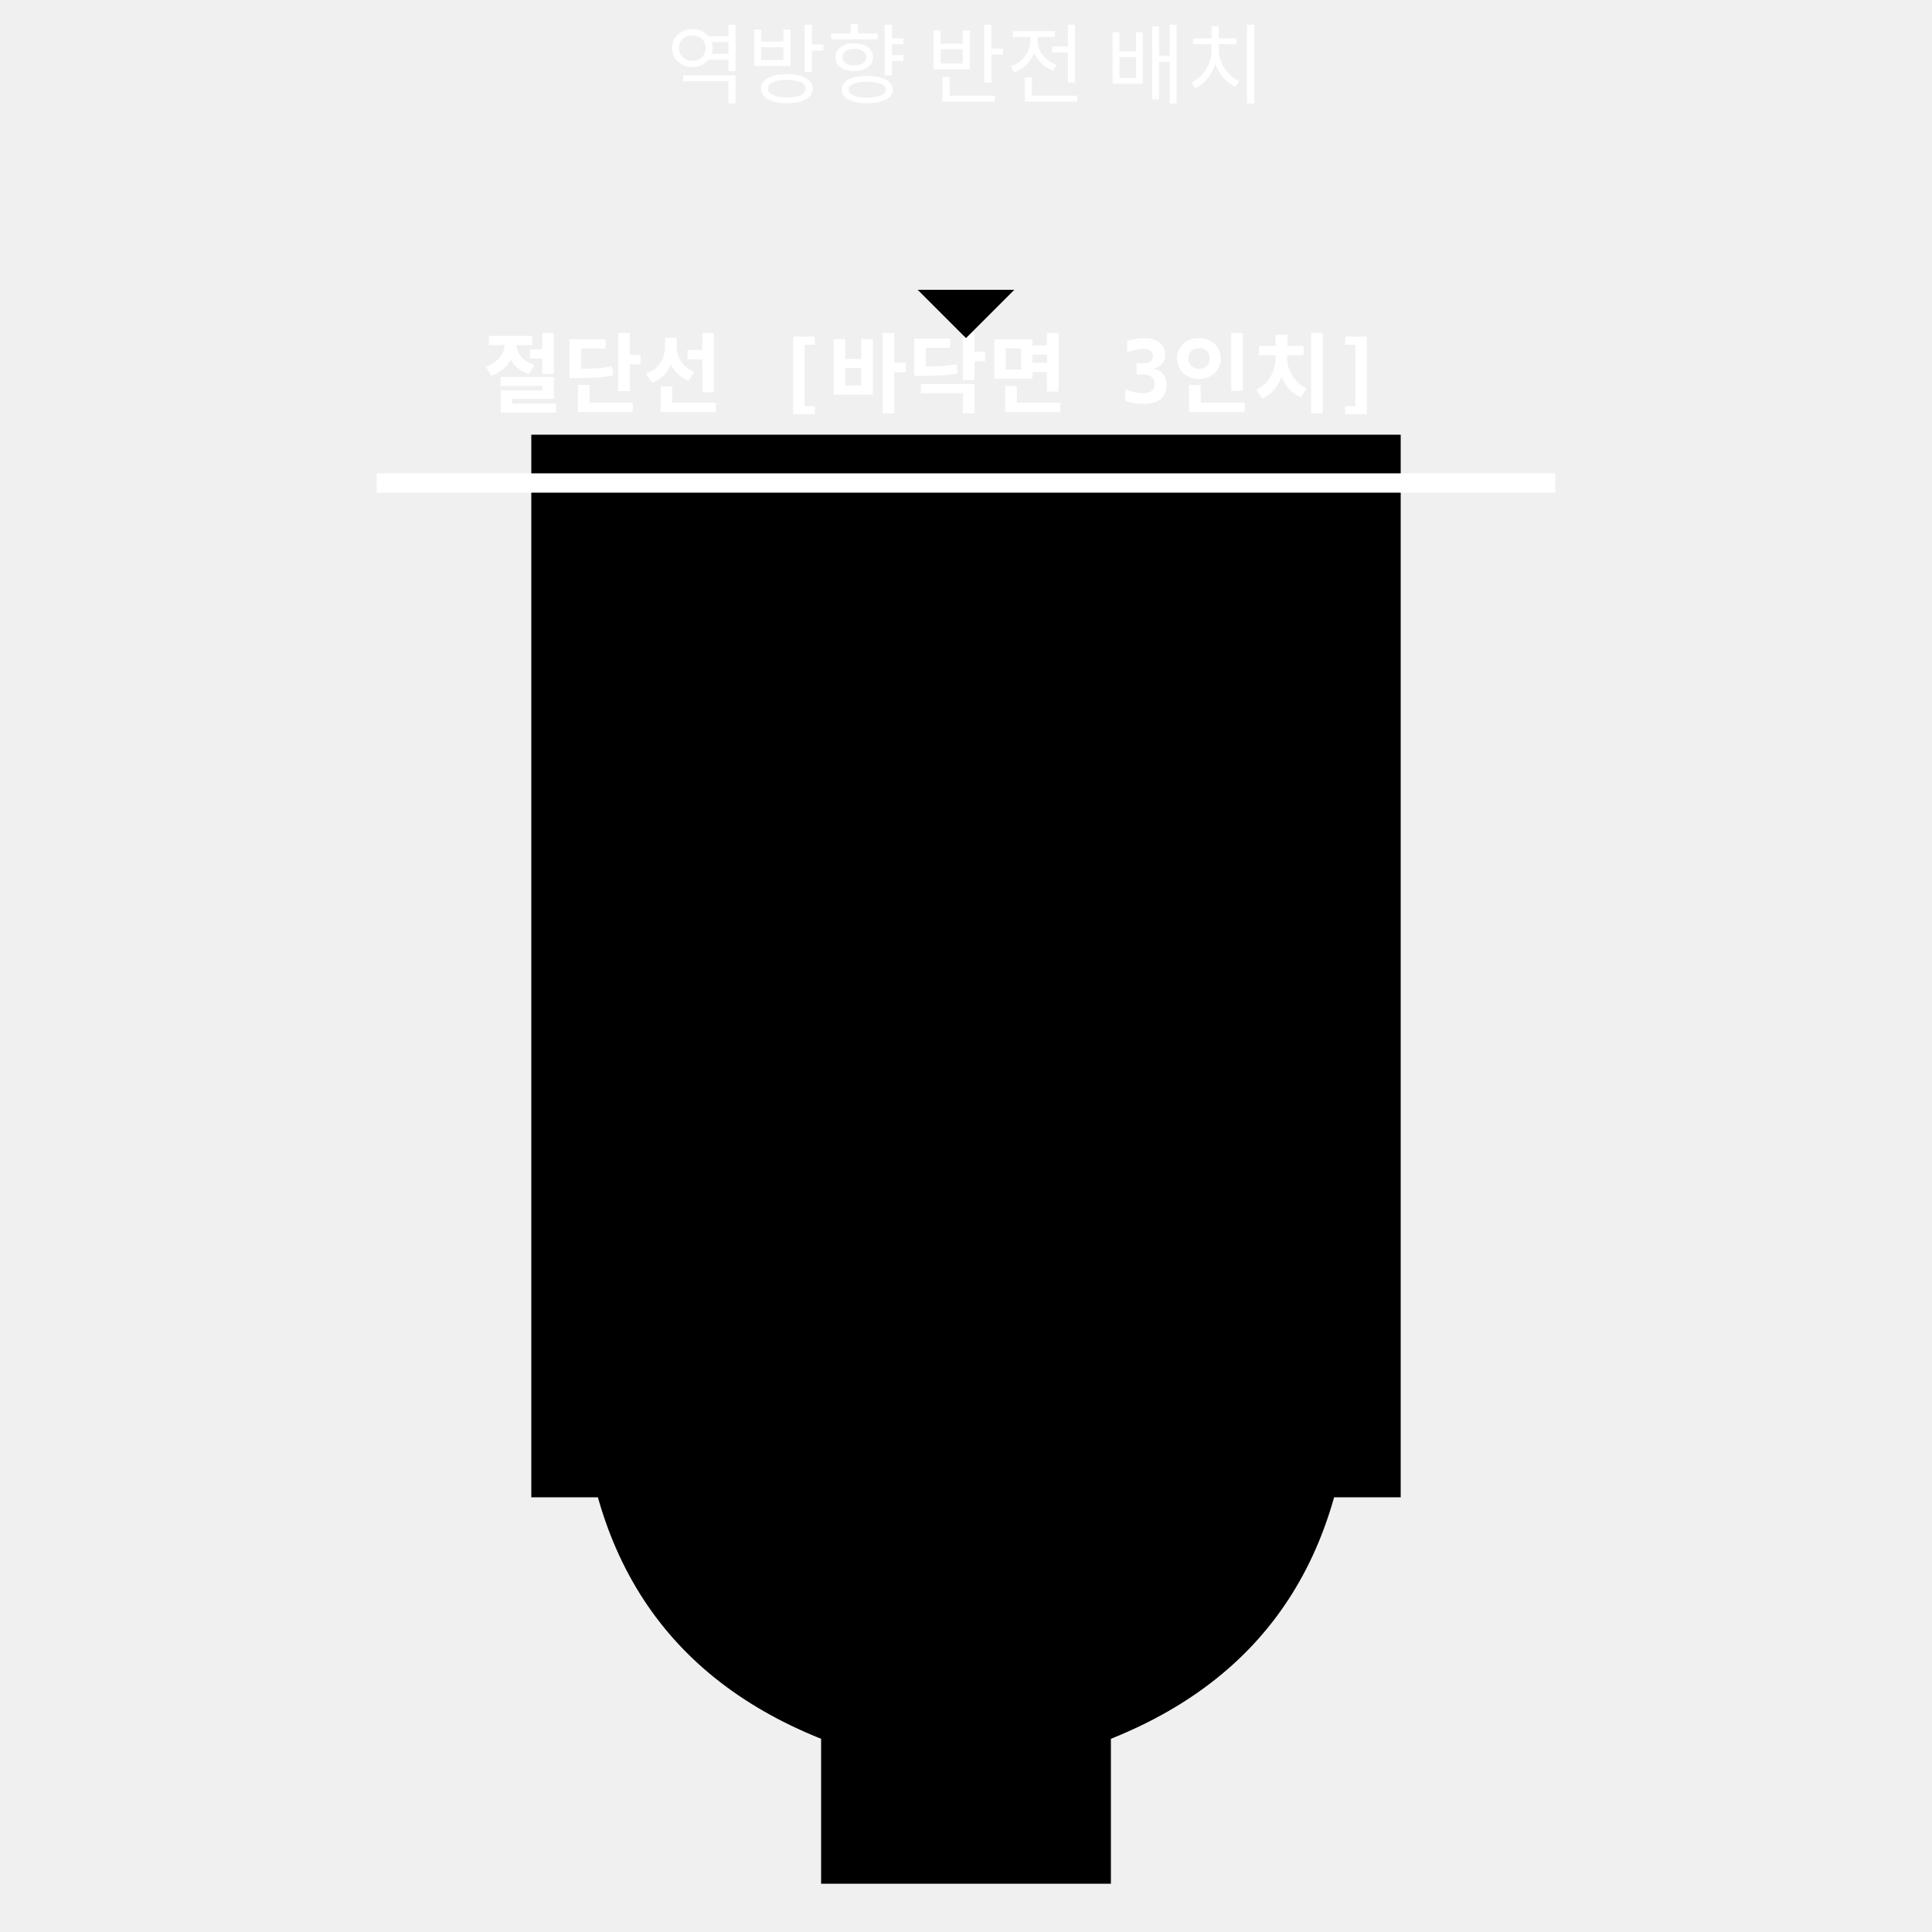
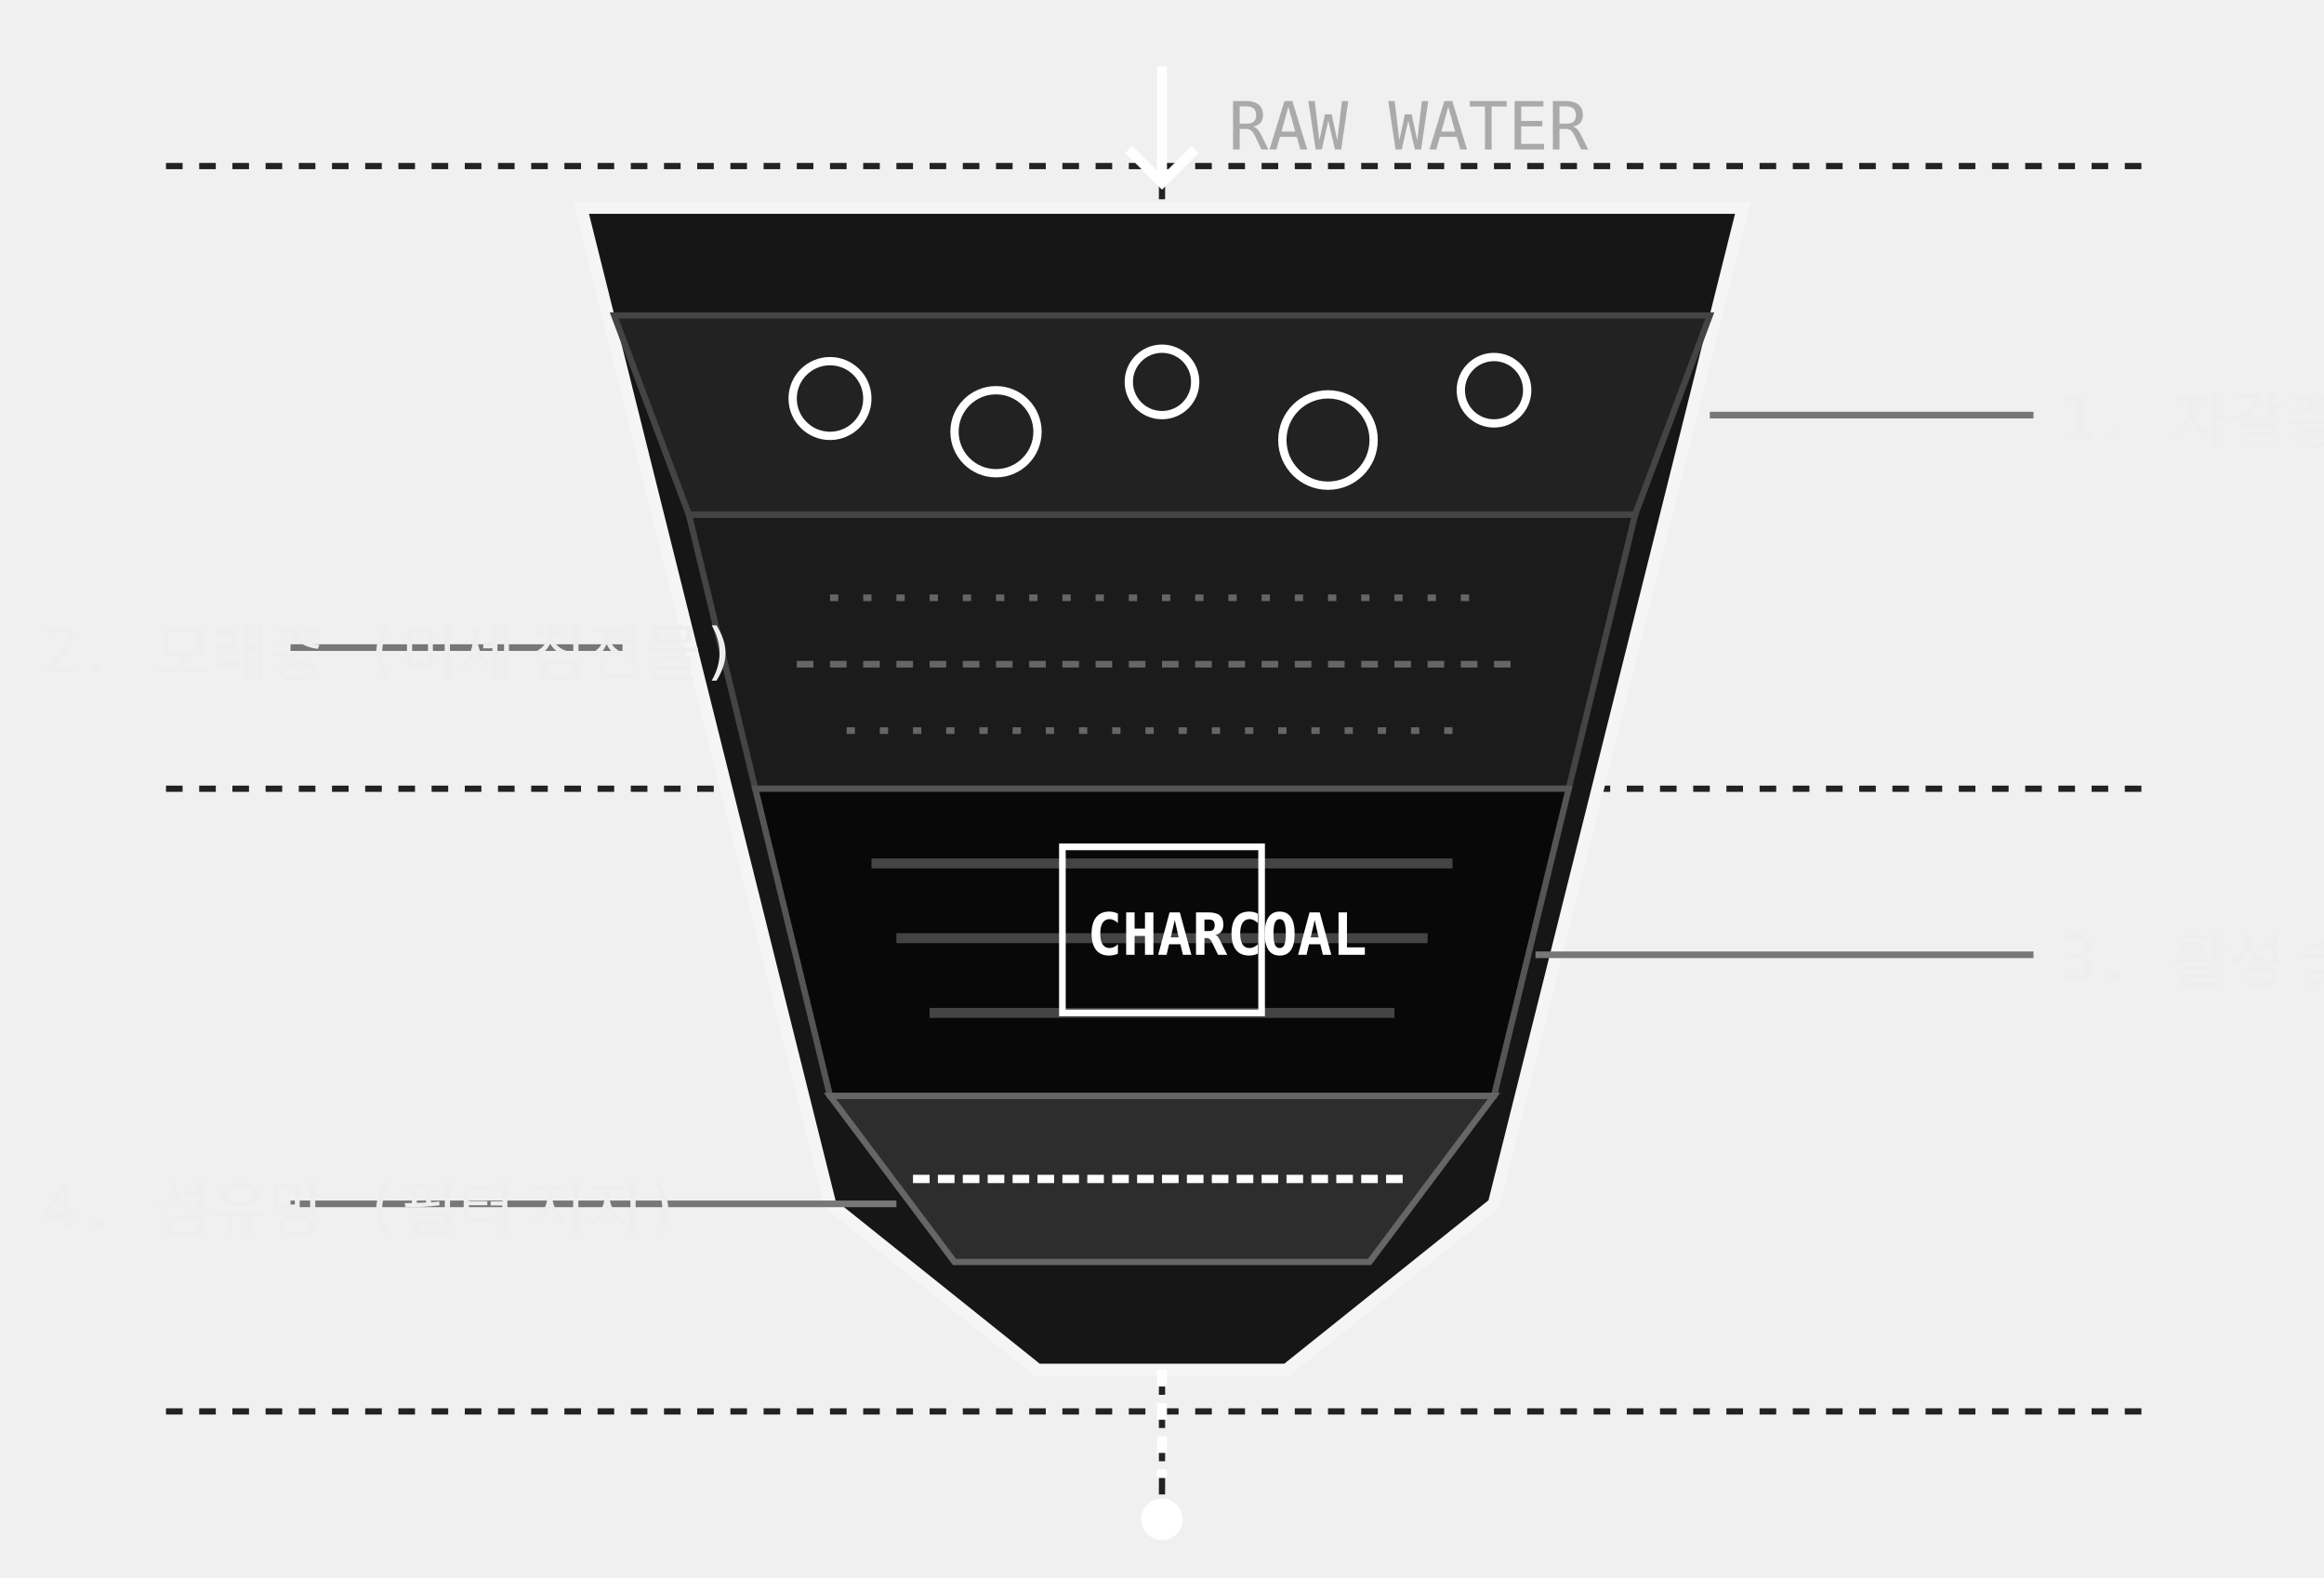
- <svg class="w-full h-full max-w-[170px] stroke-white fill-none" stroke-linecap="square" stroke-width="1.5" viewBox="0 0 200 200">
-   <rect height="110" stroke-dasharray="2,2" width="90" x="55" y="45" />
-   <line stroke="white" stroke-width="2" x1="40" x2="160" y1="50" y2="50" />
-   <text fill="white" font-family="monospace" font-size="9" font-weight="bold" x="50" y="42">절단선 [바닥면 3인치]</text>
-   <path d="M60,65 L140,65 L140,140 Q140,170 115,180 L115,195 L85,195 L85,180 Q60,170 60,140 Z" stroke-width="2" />
-   <line stroke-width="3" x1="90" x2="110" y1="195" y2="195" />
-   <line stroke-dasharray="2,2" x1="95" x2="95" y1="198" y2="204" />
-   <line stroke-dasharray="2,2" x1="100" x2="100" y1="198" y2="204" />
-   <line stroke-dasharray="2,2" x1="105" x2="105" y1="198" y2="204" />
-   <path d="M100,15 L100,35 M95,30 L100,35 L105,30" stroke-width="1.5" />
-   <text fill="white" font-family="monospace" font-size="9" text-anchor="middle" x="100" y="10">역방향 반전 배치</text>
+ <svg xmlns="http://www.w3.org/2000/svg" class="w-full max-w-[320px] h-auto" viewBox="0 0 280 190" fill="none">
+   <line x1="20" y1="20" x2="260" y2="20" stroke="#222" stroke-width="0.75" stroke-dasharray="2 2" />
+   <line x1="20" y1="95" x2="260" y2="95" stroke="#222" stroke-width="0.75" stroke-dasharray="2 2" />
+   <line x1="20" y1="170" x2="260" y2="170" stroke="#222" stroke-width="0.75" stroke-dasharray="2 2" />
+   <line x1="140" y1="10" x2="140" y2="180" stroke="#222" stroke-width="0.75" stroke-dasharray="2 2" />
+   <path d="M70 25 L210 25 L180 145 L155 165 L125 165 L100 145 Z" stroke="#F5F5F5" stroke-width="1.5" fill="#161616" />
+   <path d="M140 8 L140 22 M136 18 L140 22 L144 18" stroke="#FFFFFF" stroke-width="1.2" />
+   <text x="148" y="18" fill="#AAAAAA" font-family="'JetBrains Mono', monospace" font-size="8">RAW WATER</text>
+   <path d="M74 38 L206 38 L197 62 L83 62 Z" fill="#222222" stroke="#444" stroke-width="0.75" />
+   <circle cx="100" cy="48" r="4.5" stroke="#FFFFFF" stroke-width="1" fill="none" />
+   <circle cx="120" cy="52" r="5" stroke="#FFFFFF" stroke-width="1" fill="none" />
+   <circle cx="140" cy="46" r="4" stroke="#FFFFFF" stroke-width="1" fill="none" />
+   <circle cx="160" cy="53" r="5.5" stroke="#FFFFFF" stroke-width="1" fill="none" />
+   <circle cx="180" cy="47" r="4" stroke="#FFFFFF" stroke-width="1" fill="none" />
+   <line x1="206" y1="50" x2="245" y2="50" stroke="#777" stroke-width="0.8" />
+   <text x="248" y="53" fill="#EEEEEE" font-family="'JetBrains Mono', monospace" font-size="7.5">1. 자갈층 (대형 불순물)</text>
+   <path d="M83 62 L197 62 L189 95 L91 95 Z" fill="#1b1b1b" stroke="#444" stroke-width="0.75" />
+   <line x1="100" y1="72" x2="180" y2="72" stroke="#666" stroke-width="0.8" stroke-dasharray="1 3" />
+   <line x1="96" y1="80" x2="184" y2="80" stroke="#666" stroke-width="0.8" stroke-dasharray="2 2" />
+   <line x1="102" y1="88" x2="178" y2="88" stroke="#666" stroke-width="0.8" stroke-dasharray="1 3" />
+   <line x1="75" y1="78" x2="35" y2="78" stroke="#777" stroke-width="0.8" />
+   <text x="5" y="81" fill="#EEEEEE" font-family="'JetBrains Mono', monospace" font-size="7.5">2. 모래층 (미세 침전물)</text>
+   <path d="M91 95 L189 95 L180 132 L100 132 Z" fill="#080808" stroke="#555" stroke-width="0.75" />
+   <line x1="105" y1="104" x2="175" y2="104" stroke="#444" stroke-width="1.2" />
+   <line x1="108" y1="113" x2="172" y2="113" stroke="#444" stroke-width="1.2" />
+   <line x1="112" y1="122" x2="168" y2="122" stroke="#444" stroke-width="1.2" />
+   <rect x="128" y="102" width="24" height="20" stroke="#FFF" stroke-width="0.8" fill="none" />
+   <text x="131" y="115" fill="#FFF" font-family="'JetBrains Mono', monospace" font-size="7" font-weight="bold">CHARCOAL</text>
+   <line x1="185" y1="115" x2="245" y2="115" stroke="#777" stroke-width="0.8" />
+   <text x="248" y="118" fill="#EEEEEE" font-family="'JetBrains Mono', monospace" font-size="7.5">3. 활성 숯 (독소 흡착)</text>
+   <path d="M100 132 L180 132 L165 152 L115 152 Z" fill="#2d2d2d" stroke="#666" stroke-width="0.75" />
+   <path d="M110 142 L170 142" stroke="#FFF" stroke-width="1" stroke-dasharray="2 1" />
+   <line x1="108" y1="145" x2="35" y2="145" stroke="#777" stroke-width="0.8" />
+   <text x="5" y="148" fill="#EEEEEE" font-family="'JetBrains Mono', monospace" font-size="7.5">4. 섬유망 (필터 지지)</text>
+   <line x1="140" y1="165" x2="140" y2="178" stroke="#FFFFFF" stroke-width="1.2" stroke-dasharray="2 2" />
+   <circle cx="140" cy="183" r="2.5" fill="#FFFFFF" />
</svg>
